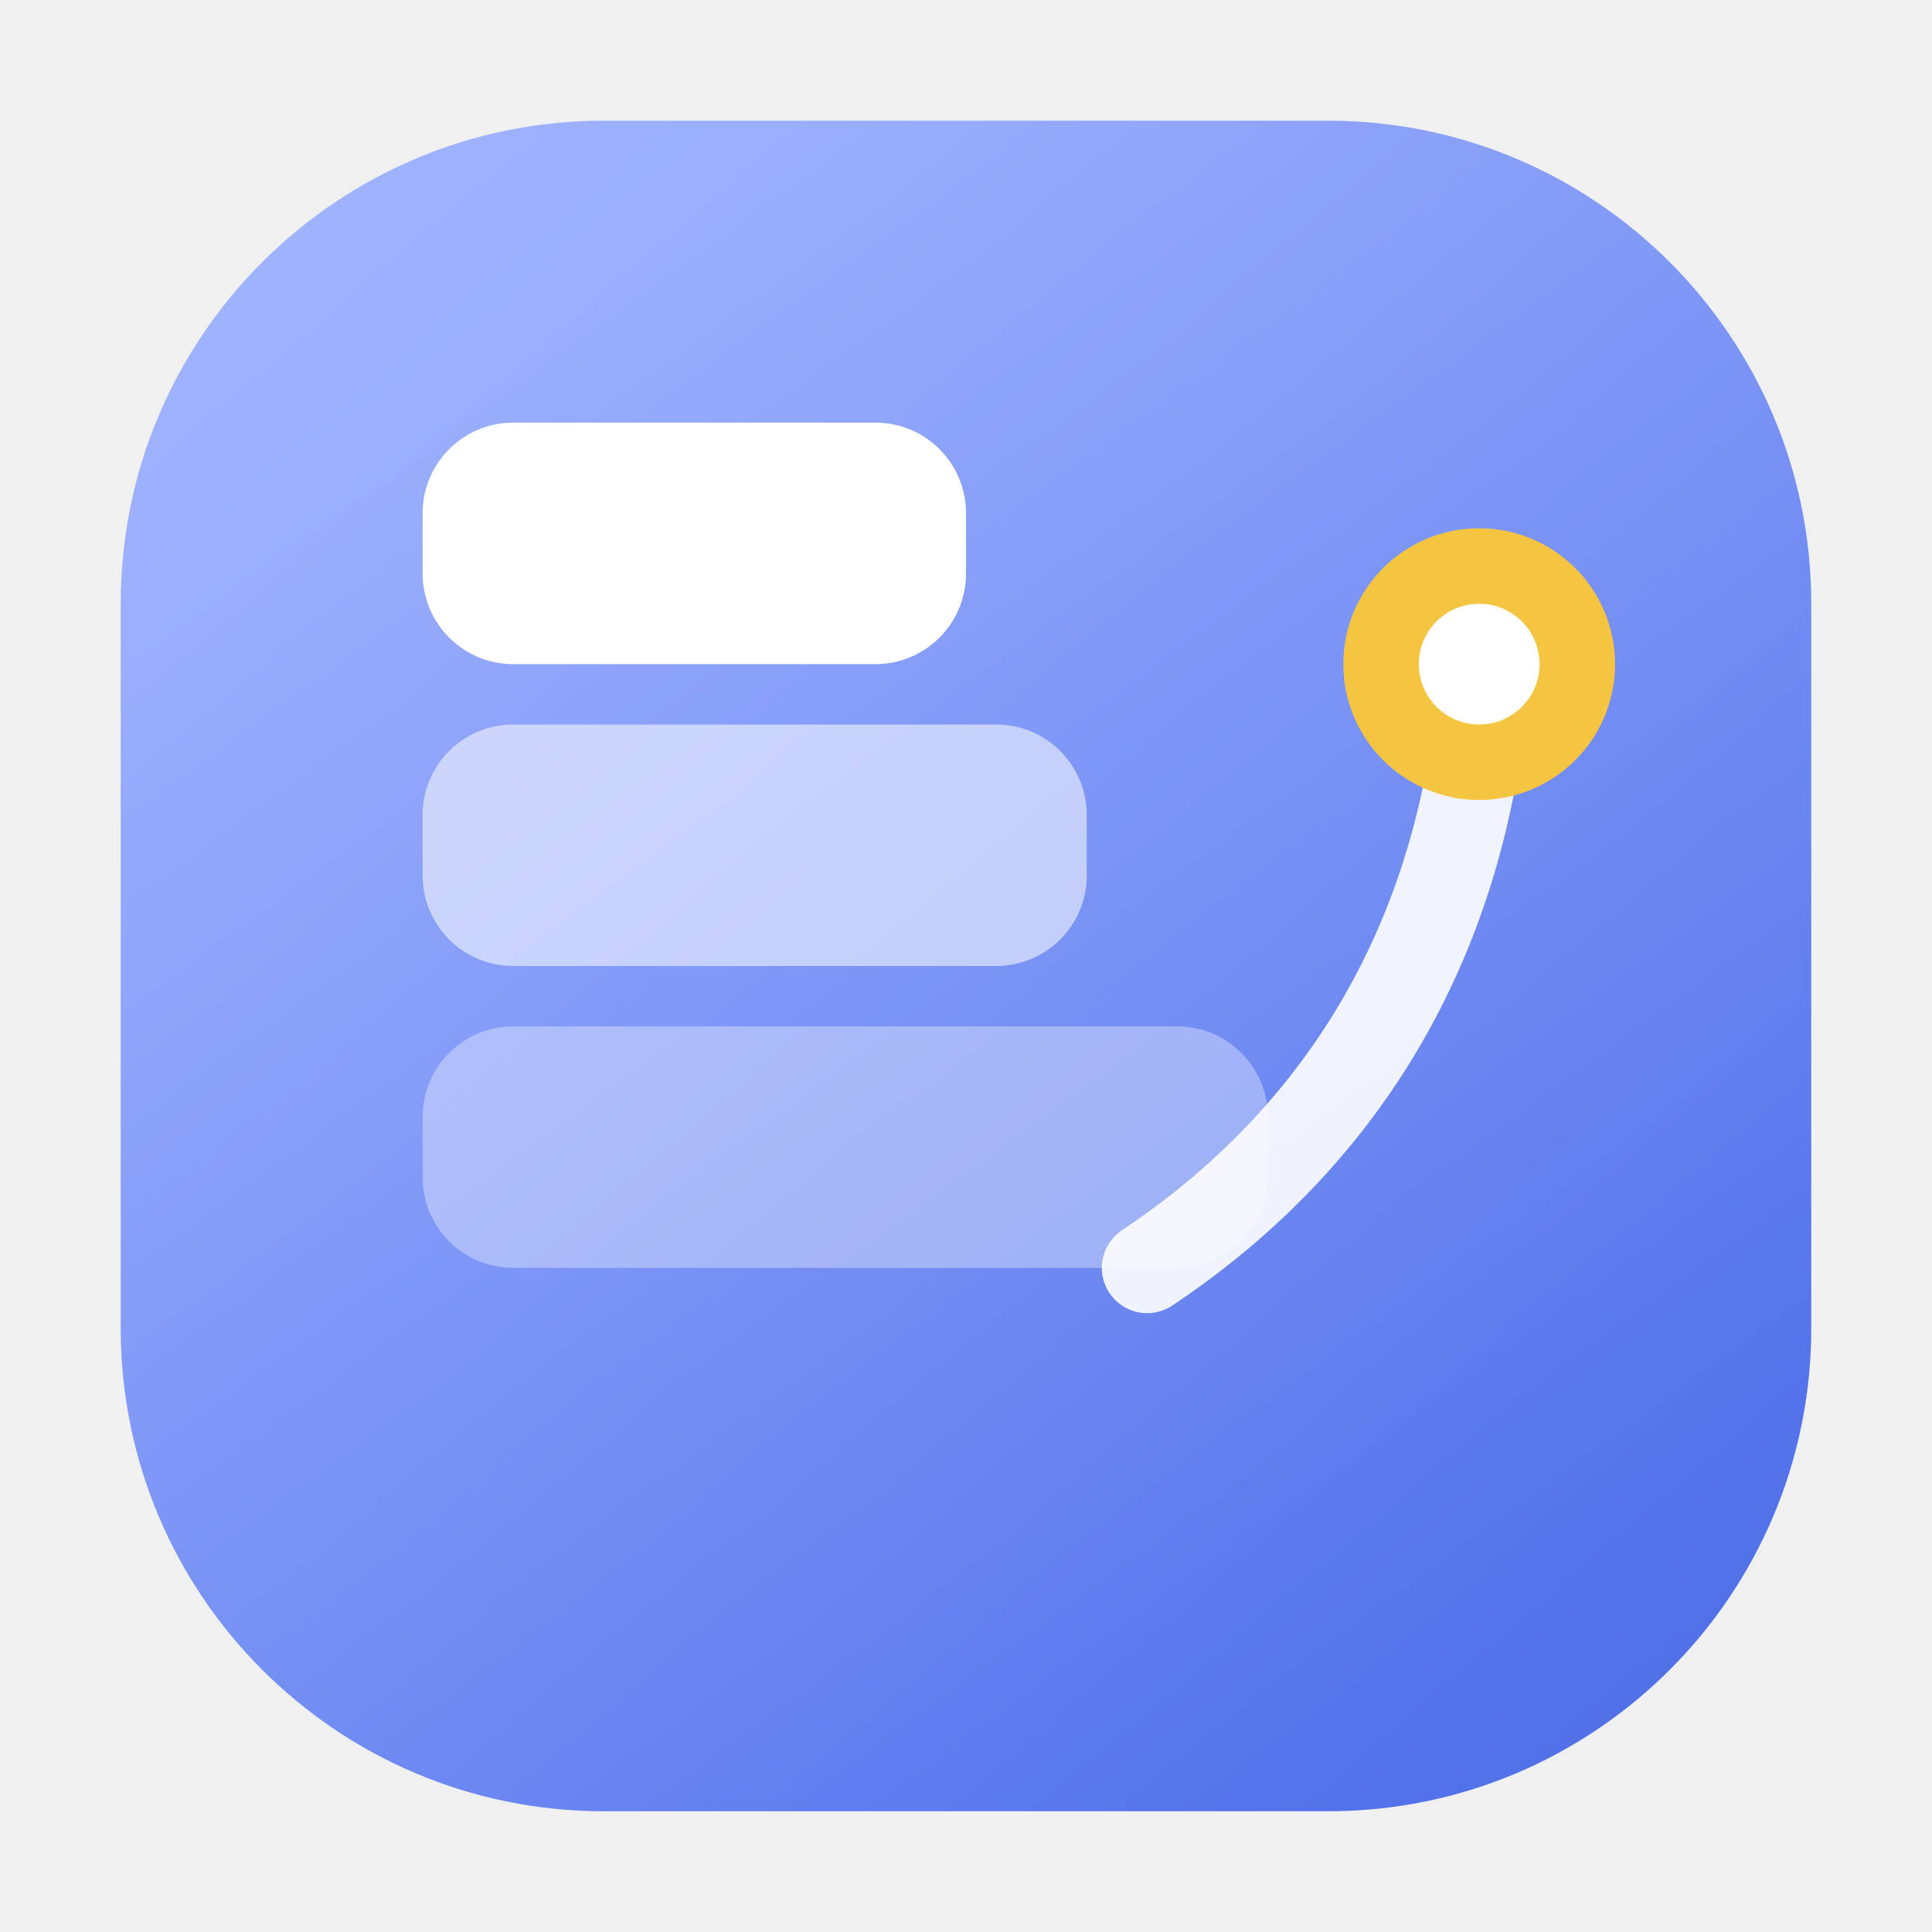
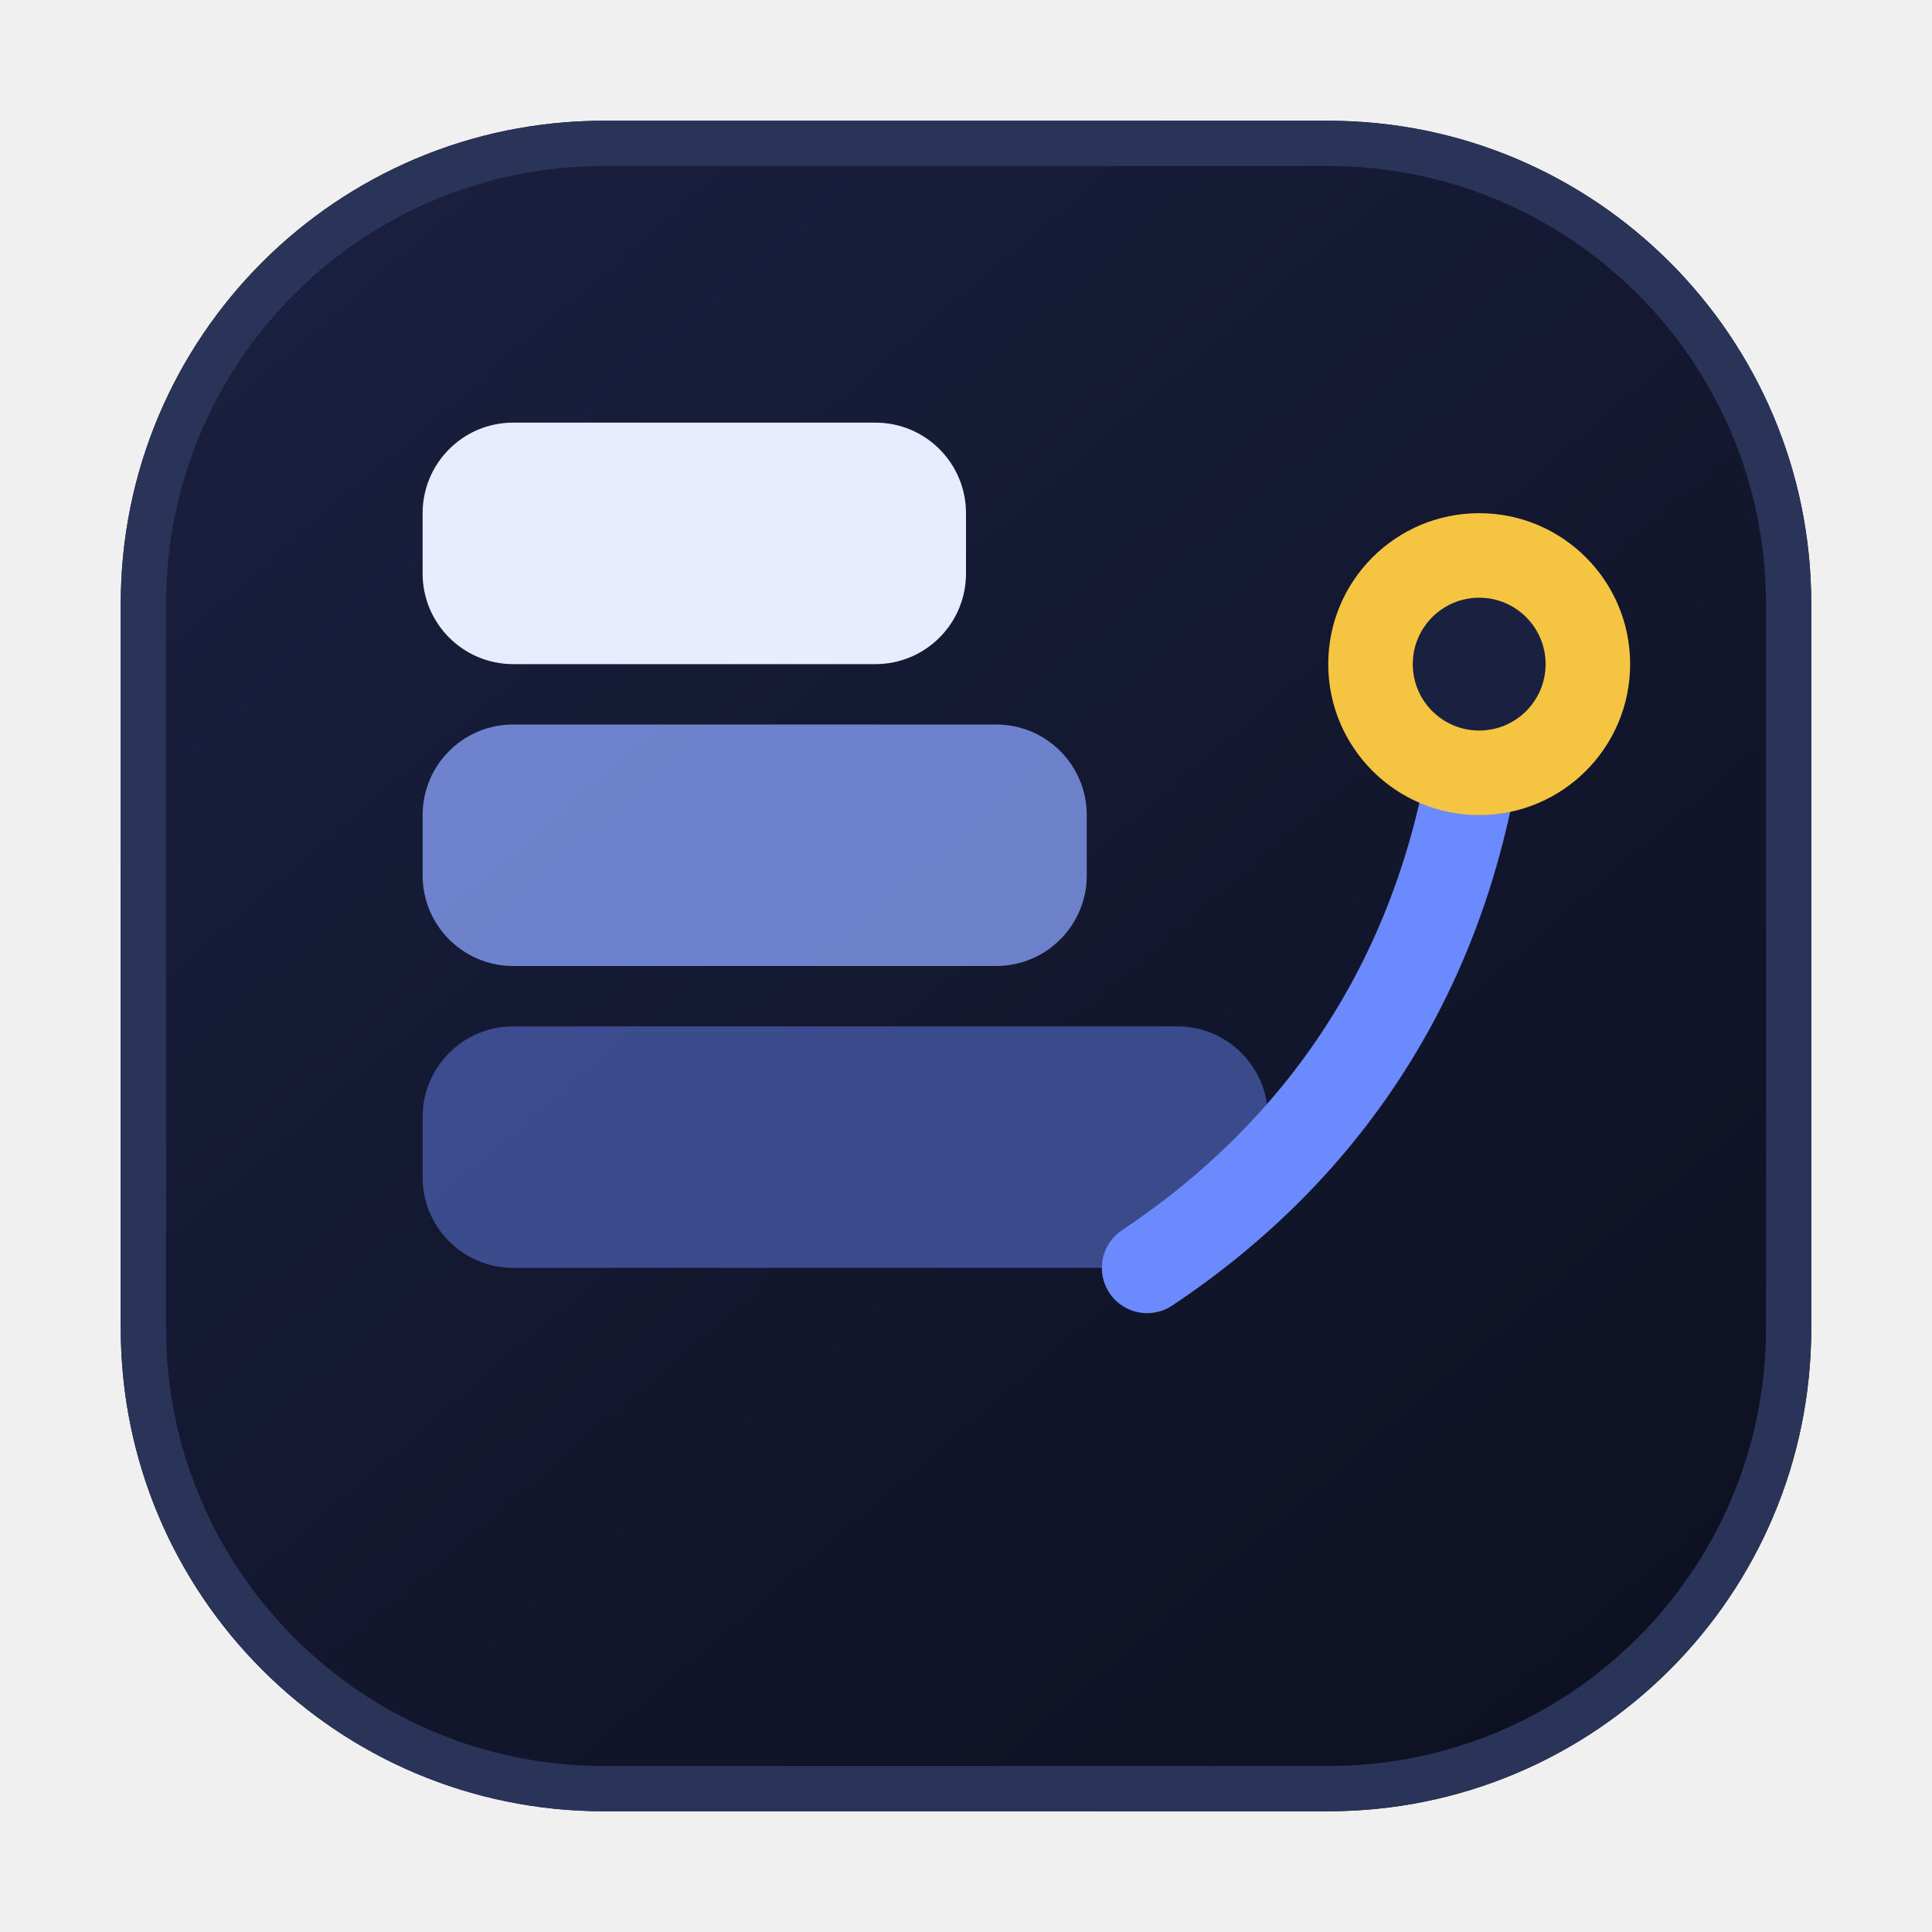
<svg xmlns="http://www.w3.org/2000/svg" viewBox="0 0 64 64" fill="none" role="img" aria-label="Task Organiser">
  <defs>
    <linearGradient id="bg" x1="8" y1="4" x2="56" y2="60" gradientUnits="userSpaceOnUse">
-       <stop stop-color="#7B96FF" />
-       <stop offset="1" stop-color="#4F6FE8" />
-     </linearGradient>
-     <linearGradient id="sheen" x1="16" y1="10" x2="48" y2="54" gradientUnits="userSpaceOnUse">
-       <stop stop-color="#fff" stop-opacity="0.28" />
-       <stop offset="1" stop-color="#fff" stop-opacity="0" />
+       <stop stop-color="#1A2040" />
+       <stop offset="1" stop-color="#0D1020" />
    </linearGradient>
  </defs>
  <rect x="4" y="4" width="56" height="56" rx="16" fill="url(#bg)" />
-   <rect x="4" y="4" width="56" height="56" rx="16" fill="url(#sheen)" />
-   <rect x="14" y="34" width="28" height="8" rx="3" fill="#fff" opacity="0.35" />
-   <rect x="14" y="24" width="22" height="8" rx="3" fill="#fff" opacity="0.55" />
-   <rect x="14" y="14" width="18" height="8" rx="3" fill="#fff" />
-   <path d="M38 42c6-4 10-10 11-18" stroke="#fff" stroke-width="3" stroke-linecap="round" opacity="0.9" />
-   <circle cx="49" cy="22" r="4.5" fill="#F5C542" />
-   <circle cx="49" cy="22" r="2" fill="#fff" />
+   <rect x="4.75" y="4.75" width="54.5" height="54.5" rx="15.25" stroke="#2A3358" stroke-width="1.5" fill="none" />
+   <rect x="14" y="34" width="28" height="8" rx="3" fill="#6B8AFD" opacity="0.45" />
+   <rect x="14" y="24" width="22" height="8" rx="3" fill="#8BA4FF" opacity="0.75" />
+   <rect x="14" y="14" width="18" height="8" rx="3" fill="#E8ECFF" />
+   <path d="M38 42c6-4 10-10 11-18" stroke="#6B8AFD" stroke-width="3" stroke-linecap="round" />
+   <circle cx="49" cy="22" r="5" fill="#F5C542" />
+   <circle cx="49" cy="22" r="2.2" fill="#1A2040" />
</svg>
